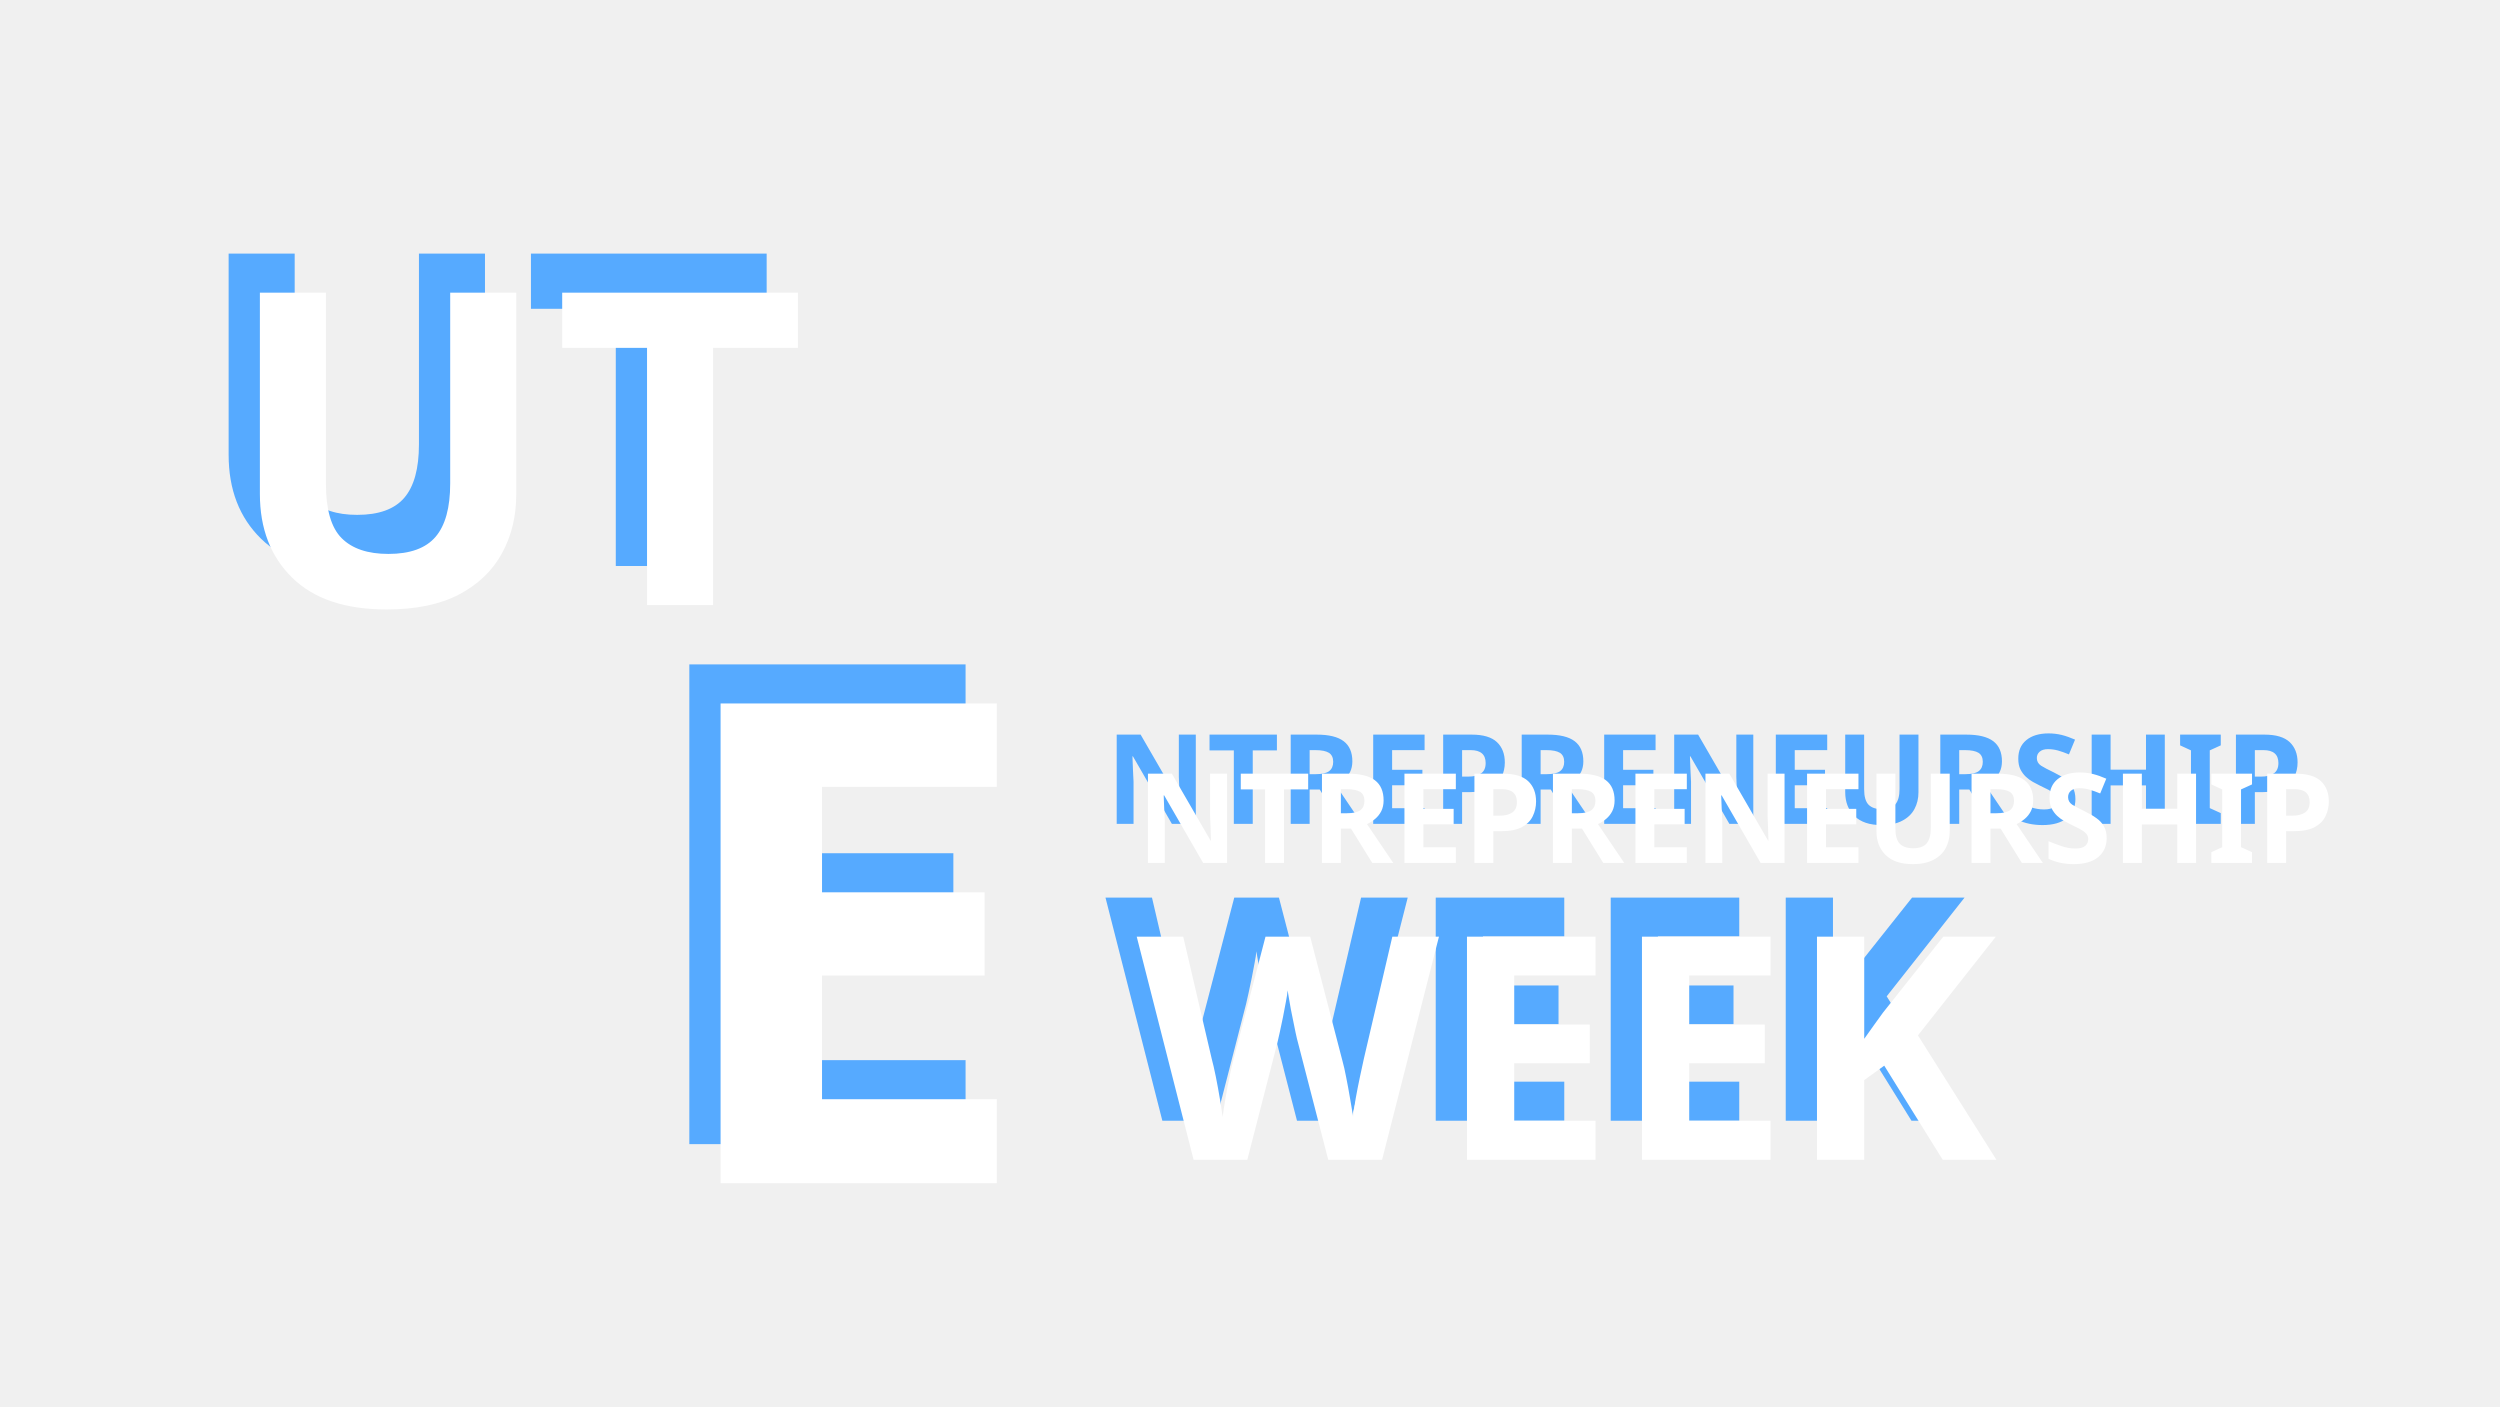
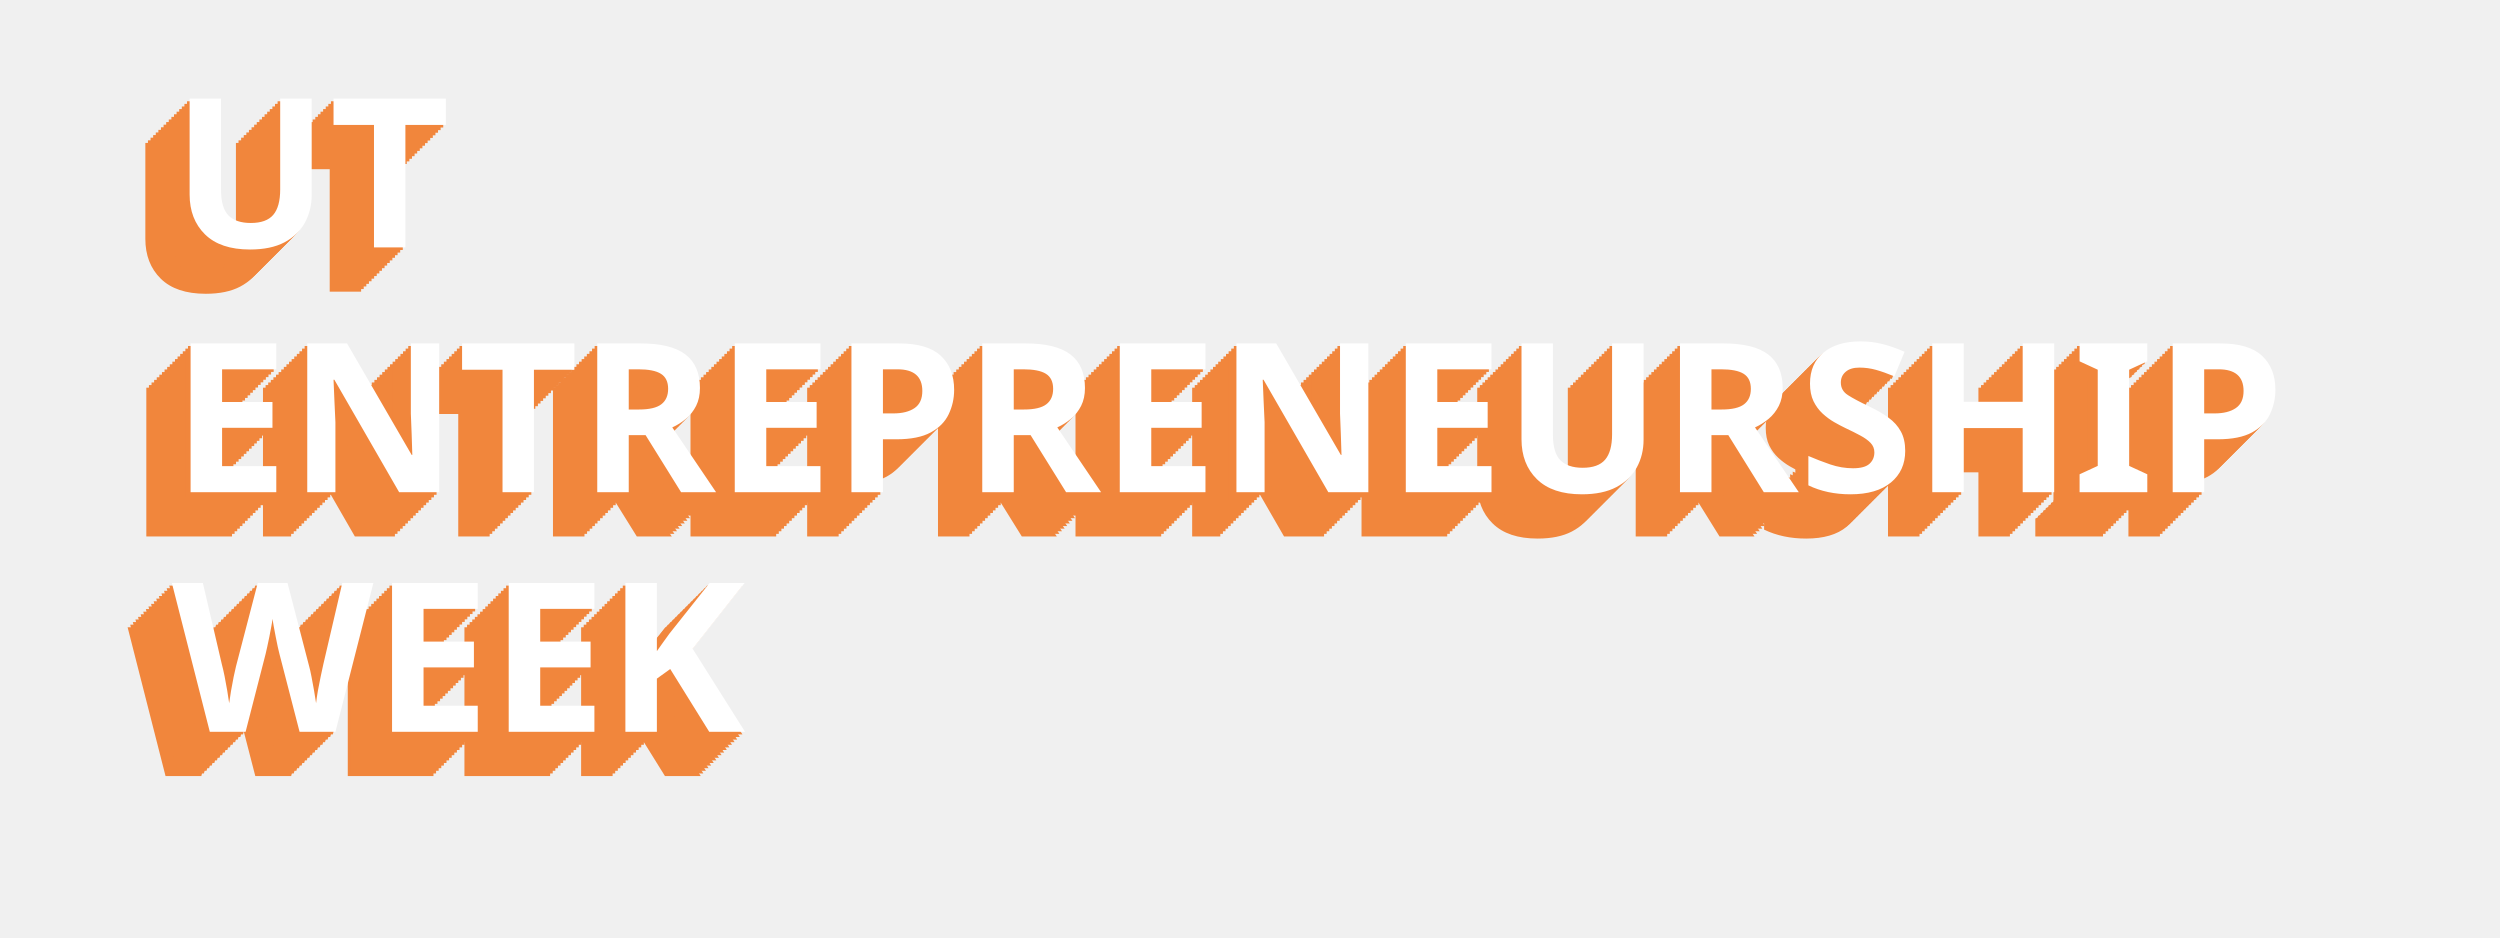
- <svg xmlns="http://www.w3.org/2000/svg" width="320" height="180">
+ <svg xmlns="http://www.w3.org/2000/svg" width="480" height="180">
  <g>
-     <rect fill="none" id="canvas_background" height="182" width="322" y="-1" x="-1" />
+     <rect fill="none" id="canvas_background" height="182" width="482" y="-1" x="-1" />
    <g display="none" overflow="visible" y="0" x="0" height="100%" width="100%" id="canvasGrid">
      <rect fill="url(#gridpattern)" stroke-width="0" y="0" x="0" height="100%" width="100%" />
    </g>
  </g>
  <g>
-     <text font-weight="bold" xml:space="preserve" text-anchor="start" font-family="Arvo, sans-serif" font-size="56" id="svg_1" y="72.45" x="24.5" stroke-width="0" stroke="#000" fill="#56aaff">UT</text>
-     <text font-weight="bold" xml:space="preserve" text-anchor="start" font-family="Arvo, sans-serif" font-size="86" id="svg_2" y="146.45" x="80.5" stroke-width="0" stroke="#000" fill="#56aaff">E</text>
-     <text font-weight="bold" xml:space="preserve" text-anchor="start" font-family="Arvo, sans-serif" font-size="40" id="svg_5" y="143.45" x="141.5" stroke-width="0" stroke="#000" fill="#56aaff">WEEK</text>
-     <text font-weight="bold" xml:space="preserve" text-anchor="start" font-family="Arvo, sans-serif" font-size="16" id="svg_7" y="105.45" x="141.5" stroke-width="0" stroke="#000" fill="#56aaff">NTREPRENEURSHIP</text>
-     <text font-weight="bold" xml:space="preserve" text-anchor="start" font-family="Arvo, sans-serif" font-size="56" id="svg_8" y="77.45" x="28.5" stroke-width="0" stroke="#000" fill="#ffffff">UT</text>
-     <text font-weight="bold" xml:space="preserve" text-anchor="start" font-family="Arvo, sans-serif" font-size="86" id="svg_9" y="151.45" x="84.5" stroke-width="0" stroke="#000" fill="#ffffff">E</text>
-     <text font-weight="bold" xml:space="preserve" text-anchor="start" font-family="Arvo, sans-serif" font-size="40" id="svg_10" y="148.45" x="145.5" stroke-width="0" stroke="#000" fill="#ffffff">WEEK</text>
-     <text font-weight="bold" xml:space="preserve" text-anchor="start" font-family="Arvo, sans-serif" font-size="16" id="svg_11" y="110.45" x="145.5" stroke-width="0" stroke="#000" fill="#ffffff">NTREPRENEURSHIP</text>
+     <text font-weight="bold" xml:space="preserve" text-anchor="start" font-family="Oswald, sans-serif" font-size="40" id="svg_7" y="103" x="24.5" stroke-width="0" stroke="#000000" fill="#f1863c">ENTREPRENEURSHIP</text>
+     <text font-weight="bold" xml:space="preserve" text-anchor="start" font-family="Oswald, sans-serif" font-size="40" id="svg_8" y="149" x="24.5" stroke-width="0" stroke="#000000" fill="#f1863c">WEEK</text>
+     <text font-weight="bold" xml:space="preserve" text-anchor="start" font-family="Oswald, sans-serif" font-size="40" id="svg_9" y="56" x="24.5" stroke-width="0" stroke="#000000" fill="#f1863c">UT</text>
+     <text font-weight="bold" xml:space="preserve" text-anchor="start" font-family="Oswald, sans-serif" font-size="40" id="svg_10" y="102.5" x="25" stroke-width="0" stroke="#000000" fill="#f1863c">ENTREPRENEURSHIP</text>
+     <text font-weight="bold" xml:space="preserve" text-anchor="start" font-family="Oswald, sans-serif" font-size="40" id="svg_11" y="148.5" x="25" stroke-width="0" stroke="#000000" fill="#f1863c">WEEK</text>
+     <text font-weight="bold" xml:space="preserve" text-anchor="start" font-family="Oswald, sans-serif" font-size="40" id="svg_12" y="55.5" x="25" stroke-width="0" stroke="#000000" fill="#f1863c">UT</text>
+     <text font-weight="bold" xml:space="preserve" text-anchor="start" font-family="Oswald, sans-serif" font-size="40" id="svg_13" y="102" x="25.5" stroke-width="0" stroke="#000000" fill="#f1863c">ENTREPRENEURSHIP</text>
+     <text font-weight="bold" xml:space="preserve" text-anchor="start" font-family="Oswald, sans-serif" font-size="40" id="svg_14" y="148" x="25.5" stroke-width="0" stroke="#000000" fill="#f1863c">WEEK</text>
+     <text font-weight="bold" xml:space="preserve" text-anchor="start" font-family="Oswald, sans-serif" font-size="40" id="svg_15" y="55" x="25.5" stroke-width="0" stroke="#000000" fill="#f1863c">UT</text>
+     <text font-weight="bold" xml:space="preserve" text-anchor="start" font-family="Oswald, sans-serif" font-size="40" id="svg_16" y="101.5" x="26" stroke-width="0" stroke="#000000" fill="#f1863c">ENTREPRENEURSHIP</text>
+     <text font-weight="bold" xml:space="preserve" text-anchor="start" font-family="Oswald, sans-serif" font-size="40" id="svg_17" y="147.5" x="26" stroke-width="0" stroke="#000000" fill="#f1863c">WEEK</text>
+     <text font-weight="bold" xml:space="preserve" text-anchor="start" font-family="Oswald, sans-serif" font-size="40" id="svg_18" y="54.5" x="26" stroke-width="0" stroke="#000000" fill="#f1863c">UT</text>
+     <text font-weight="bold" xml:space="preserve" text-anchor="start" font-family="Oswald, sans-serif" font-size="40" id="svg_19" y="101" x="26.5" stroke-width="0" stroke="#000000" fill="#f1863c">ENTREPRENEURSHIP</text>
+     <text font-weight="bold" xml:space="preserve" text-anchor="start" font-family="Oswald, sans-serif" font-size="40" id="svg_20" y="147" x="26.5" stroke-width="0" stroke="#000000" fill="#f1863c">WEEK</text>
+     <text font-weight="bold" xml:space="preserve" text-anchor="start" font-family="Oswald, sans-serif" font-size="40" id="svg_21" y="54" x="26.5" stroke-width="0" stroke="#000000" fill="#f1863c">UT</text>
+     <text font-weight="bold" xml:space="preserve" text-anchor="start" font-family="Oswald, sans-serif" font-size="40" id="svg_22" y="100.5" x="27" stroke-width="0" stroke="#000000" fill="#f1863c">ENTREPRENEURSHIP</text>
+     <text font-weight="bold" xml:space="preserve" text-anchor="start" font-family="Oswald, sans-serif" font-size="40" id="svg_23" y="146.5" x="27" stroke-width="0" stroke="#000000" fill="#f1863c">WEEK</text>
+     <text font-weight="bold" xml:space="preserve" text-anchor="start" font-family="Oswald, sans-serif" font-size="40" id="svg_24" y="53.5" x="27" stroke-width="0" stroke="#000000" fill="#f1863c">UT</text>
+     <text font-weight="bold" xml:space="preserve" text-anchor="start" font-family="Oswald, sans-serif" font-size="40" id="svg_25" y="100" x="27.5" stroke-width="0" stroke="#000000" fill="#f1863c">ENTREPRENEURSHIP</text>
+     <text font-weight="bold" xml:space="preserve" text-anchor="start" font-family="Oswald, sans-serif" font-size="40" id="svg_26" y="146" x="27.5" stroke-width="0" stroke="#000000" fill="#f1863c">WEEK</text>
+     <text font-weight="bold" xml:space="preserve" text-anchor="start" font-family="Oswald, sans-serif" font-size="40" id="svg_27" y="53" x="27.5" stroke-width="0" stroke="#000000" fill="#f1863c">UT</text>
+     <text font-weight="bold" xml:space="preserve" text-anchor="start" font-family="Oswald, sans-serif" font-size="40" id="svg_28" y="99.5" x="28" stroke-width="0" stroke="#000000" fill="#f1863c">ENTREPRENEURSHIP</text>
+     <text font-weight="bold" xml:space="preserve" text-anchor="start" font-family="Oswald, sans-serif" font-size="40" id="svg_29" y="145.5" x="28" stroke-width="0" stroke="#000000" fill="#f1863c">WEEK</text>
+     <text font-weight="bold" xml:space="preserve" text-anchor="start" font-family="Oswald, sans-serif" font-size="40" id="svg_30" y="52.5" x="28" stroke-width="0" stroke="#000000" fill="#f1863c">UT</text>
+     <text font-weight="bold" xml:space="preserve" text-anchor="start" font-family="Oswald, sans-serif" font-size="40" id="svg_34" y="99" x="28.5" stroke-width="0" stroke="#000000" fill="#f1863c">ENTREPRENEURSHIP</text>
+     <text font-weight="bold" xml:space="preserve" text-anchor="start" font-family="Oswald, sans-serif" font-size="40" id="svg_35" y="145" x="28.5" stroke-width="0" stroke="#000000" fill="#f1863c">WEEK</text>
+     <text font-weight="bold" xml:space="preserve" text-anchor="start" font-family="Oswald, sans-serif" font-size="40" id="svg_36" y="52" x="28.5" stroke-width="0" stroke="#000000" fill="#f1863c">UT</text>
+     <text font-weight="bold" xml:space="preserve" text-anchor="start" font-family="Oswald, sans-serif" font-size="40" id="svg_37" y="98.5" x="29" stroke-width="0" stroke="#000000" fill="#f1863c">ENTREPRENEURSHIP</text>
+     <text font-weight="bold" xml:space="preserve" text-anchor="start" font-family="Oswald, sans-serif" font-size="40" id="svg_38" y="144.5" x="29" stroke-width="0" stroke="#000000" fill="#f1863c">WEEK</text>
+     <text font-weight="bold" xml:space="preserve" text-anchor="start" font-family="Oswald, sans-serif" font-size="40" id="svg_39" y="51.5" x="29" stroke-width="0" stroke="#000000" fill="#f1863c">UT</text>
+     <text font-weight="bold" xml:space="preserve" text-anchor="start" font-family="Oswald, sans-serif" font-size="40" id="svg_40" y="98" x="29.5" stroke-width="0" stroke="#000000" fill="#f1863c">ENTREPRENEURSHIP</text>
+     <text font-weight="bold" xml:space="preserve" text-anchor="start" font-family="Oswald, sans-serif" font-size="40" id="svg_41" y="144" x="29.5" stroke-width="0" stroke="#000000" fill="#f1863c">WEEK</text>
+     <text font-weight="bold" xml:space="preserve" text-anchor="start" font-family="Oswald, sans-serif" font-size="40" id="svg_42" y="51" x="29.5" stroke-width="0" stroke="#000000" fill="#f1863c">UT</text>
+     <text font-weight="bold" xml:space="preserve" text-anchor="start" font-family="Oswald, sans-serif" font-size="40" id="svg_43" y="97.5" x="30" stroke-width="0" stroke="#000000" fill="#f1863c">ENTREPRENEURSHIP</text>
+     <text font-weight="bold" xml:space="preserve" text-anchor="start" font-family="Oswald, sans-serif" font-size="40" id="svg_44" y="143.5" x="30" stroke-width="0" stroke="#000000" fill="#f1863c">WEEK</text>
+     <text font-weight="bold" xml:space="preserve" text-anchor="start" font-family="Oswald, sans-serif" font-size="40" id="svg_45" y="50.5" x="30" stroke-width="0" stroke="#000000" fill="#f1863c">UT</text>
+     <text font-weight="bold" xml:space="preserve" text-anchor="start" font-family="Oswald, sans-serif" font-size="40" id="svg_46" y="97" x="30.5" stroke-width="0" stroke="#000000" fill="#f1863c">ENTREPRENEURSHIP</text>
+     <text font-weight="bold" xml:space="preserve" text-anchor="start" font-family="Oswald, sans-serif" font-size="40" id="svg_47" y="143" x="30.5" stroke-width="0" stroke="#000000" fill="#f1863c">WEEK</text>
+     <text font-weight="bold" xml:space="preserve" text-anchor="start" font-family="Oswald, sans-serif" font-size="40" id="svg_48" y="50" x="30.5" stroke-width="0" stroke="#000000" fill="#f1863c">UT</text>
+     <text font-weight="bold" xml:space="preserve" text-anchor="start" font-family="Oswald, sans-serif" font-size="40" id="svg_49" y="96.5" x="31" stroke-width="0" stroke="#000000" fill="#f1863c">ENTREPRENEURSHIP</text>
+     <text font-weight="bold" xml:space="preserve" text-anchor="start" font-family="Oswald, sans-serif" font-size="40" id="svg_50" y="142.5" x="31" stroke-width="0" stroke="#000000" fill="#f1863c">WEEK</text>
+     <text font-weight="bold" xml:space="preserve" text-anchor="start" font-family="Oswald, sans-serif" font-size="40" id="svg_51" y="49.5" x="31" stroke-width="0" stroke="#000000" fill="#f1863c">UT</text>
+     <text font-weight="bold" xml:space="preserve" text-anchor="start" font-family="Oswald, sans-serif" font-size="40" id="svg_52" y="96" x="31.5" stroke-width="0" stroke="#000000" fill="#f1863c">ENTREPRENEURSHIP</text>
+     <text font-weight="bold" xml:space="preserve" text-anchor="start" font-family="Oswald, sans-serif" font-size="40" id="svg_53" y="142" x="31.5" stroke-width="0" stroke="#000000" fill="#f1863c">WEEK</text>
+     <text font-weight="bold" xml:space="preserve" text-anchor="start" font-family="Oswald, sans-serif" font-size="40" id="svg_54" y="49" x="31.5" stroke-width="0" stroke="#000000" fill="#f1863c">UT</text>
+     <text font-weight="bold" xml:space="preserve" text-anchor="start" font-family="Oswald, sans-serif" font-size="40" id="svg_55" y="95.5" x="32" stroke-width="0" stroke="#000000" fill="#f1863c">ENTREPRENEURSHIP</text>
+     <text font-weight="bold" xml:space="preserve" text-anchor="start" font-family="Oswald, sans-serif" font-size="40" id="svg_56" y="141.5" x="32" stroke-width="0" stroke="#000000" fill="#f1863c">WEEK</text>
+     <text font-weight="bold" xml:space="preserve" text-anchor="start" font-family="Oswald, sans-serif" font-size="40" id="svg_57" y="48.5" x="32" stroke-width="0" stroke="#000000" fill="#f1863c">UT</text>
+     <text font-weight="bold" xml:space="preserve" text-anchor="start" font-family="Oswald, sans-serif" font-size="40" id="svg_58" y="95" x="32.5" stroke-width="0" stroke="#000000" fill="#f1863c">ENTREPRENEURSHIP</text>
+     <text font-weight="bold" xml:space="preserve" text-anchor="start" font-family="Oswald, sans-serif" font-size="40" id="svg_59" y="141" x="32.5" stroke-width="0" stroke="#000000" fill="#f1863c">WEEK</text>
+     <text font-weight="bold" xml:space="preserve" text-anchor="start" font-family="Oswald, sans-serif" font-size="40" id="svg_60" y="48" x="32.5" stroke-width="0" stroke="#000000" fill="#f1863c">UT</text>
+     <text font-weight="bold" xml:space="preserve" text-anchor="start" font-family="Oswald, sans-serif" font-size="40" id="svg_61" y="94.5" x="33" stroke-width="0" stroke="#000000" fill="#ffffff">ENTREPRENEURSHIP</text>
+     <text font-weight="bold" xml:space="preserve" text-anchor="start" font-family="Oswald, sans-serif" font-size="40" id="svg_62" y="140.5" x="33" stroke-width="0" stroke="#000000" fill="#ffffff">WEEK</text>
+     <text font-weight="bold" xml:space="preserve" text-anchor="start" font-family="Oswald, sans-serif" font-size="40" id="svg_63" y="47.5" x="33" stroke-width="0" stroke="#000000" fill="#ffffff">UT</text>
  </g>
</svg>
